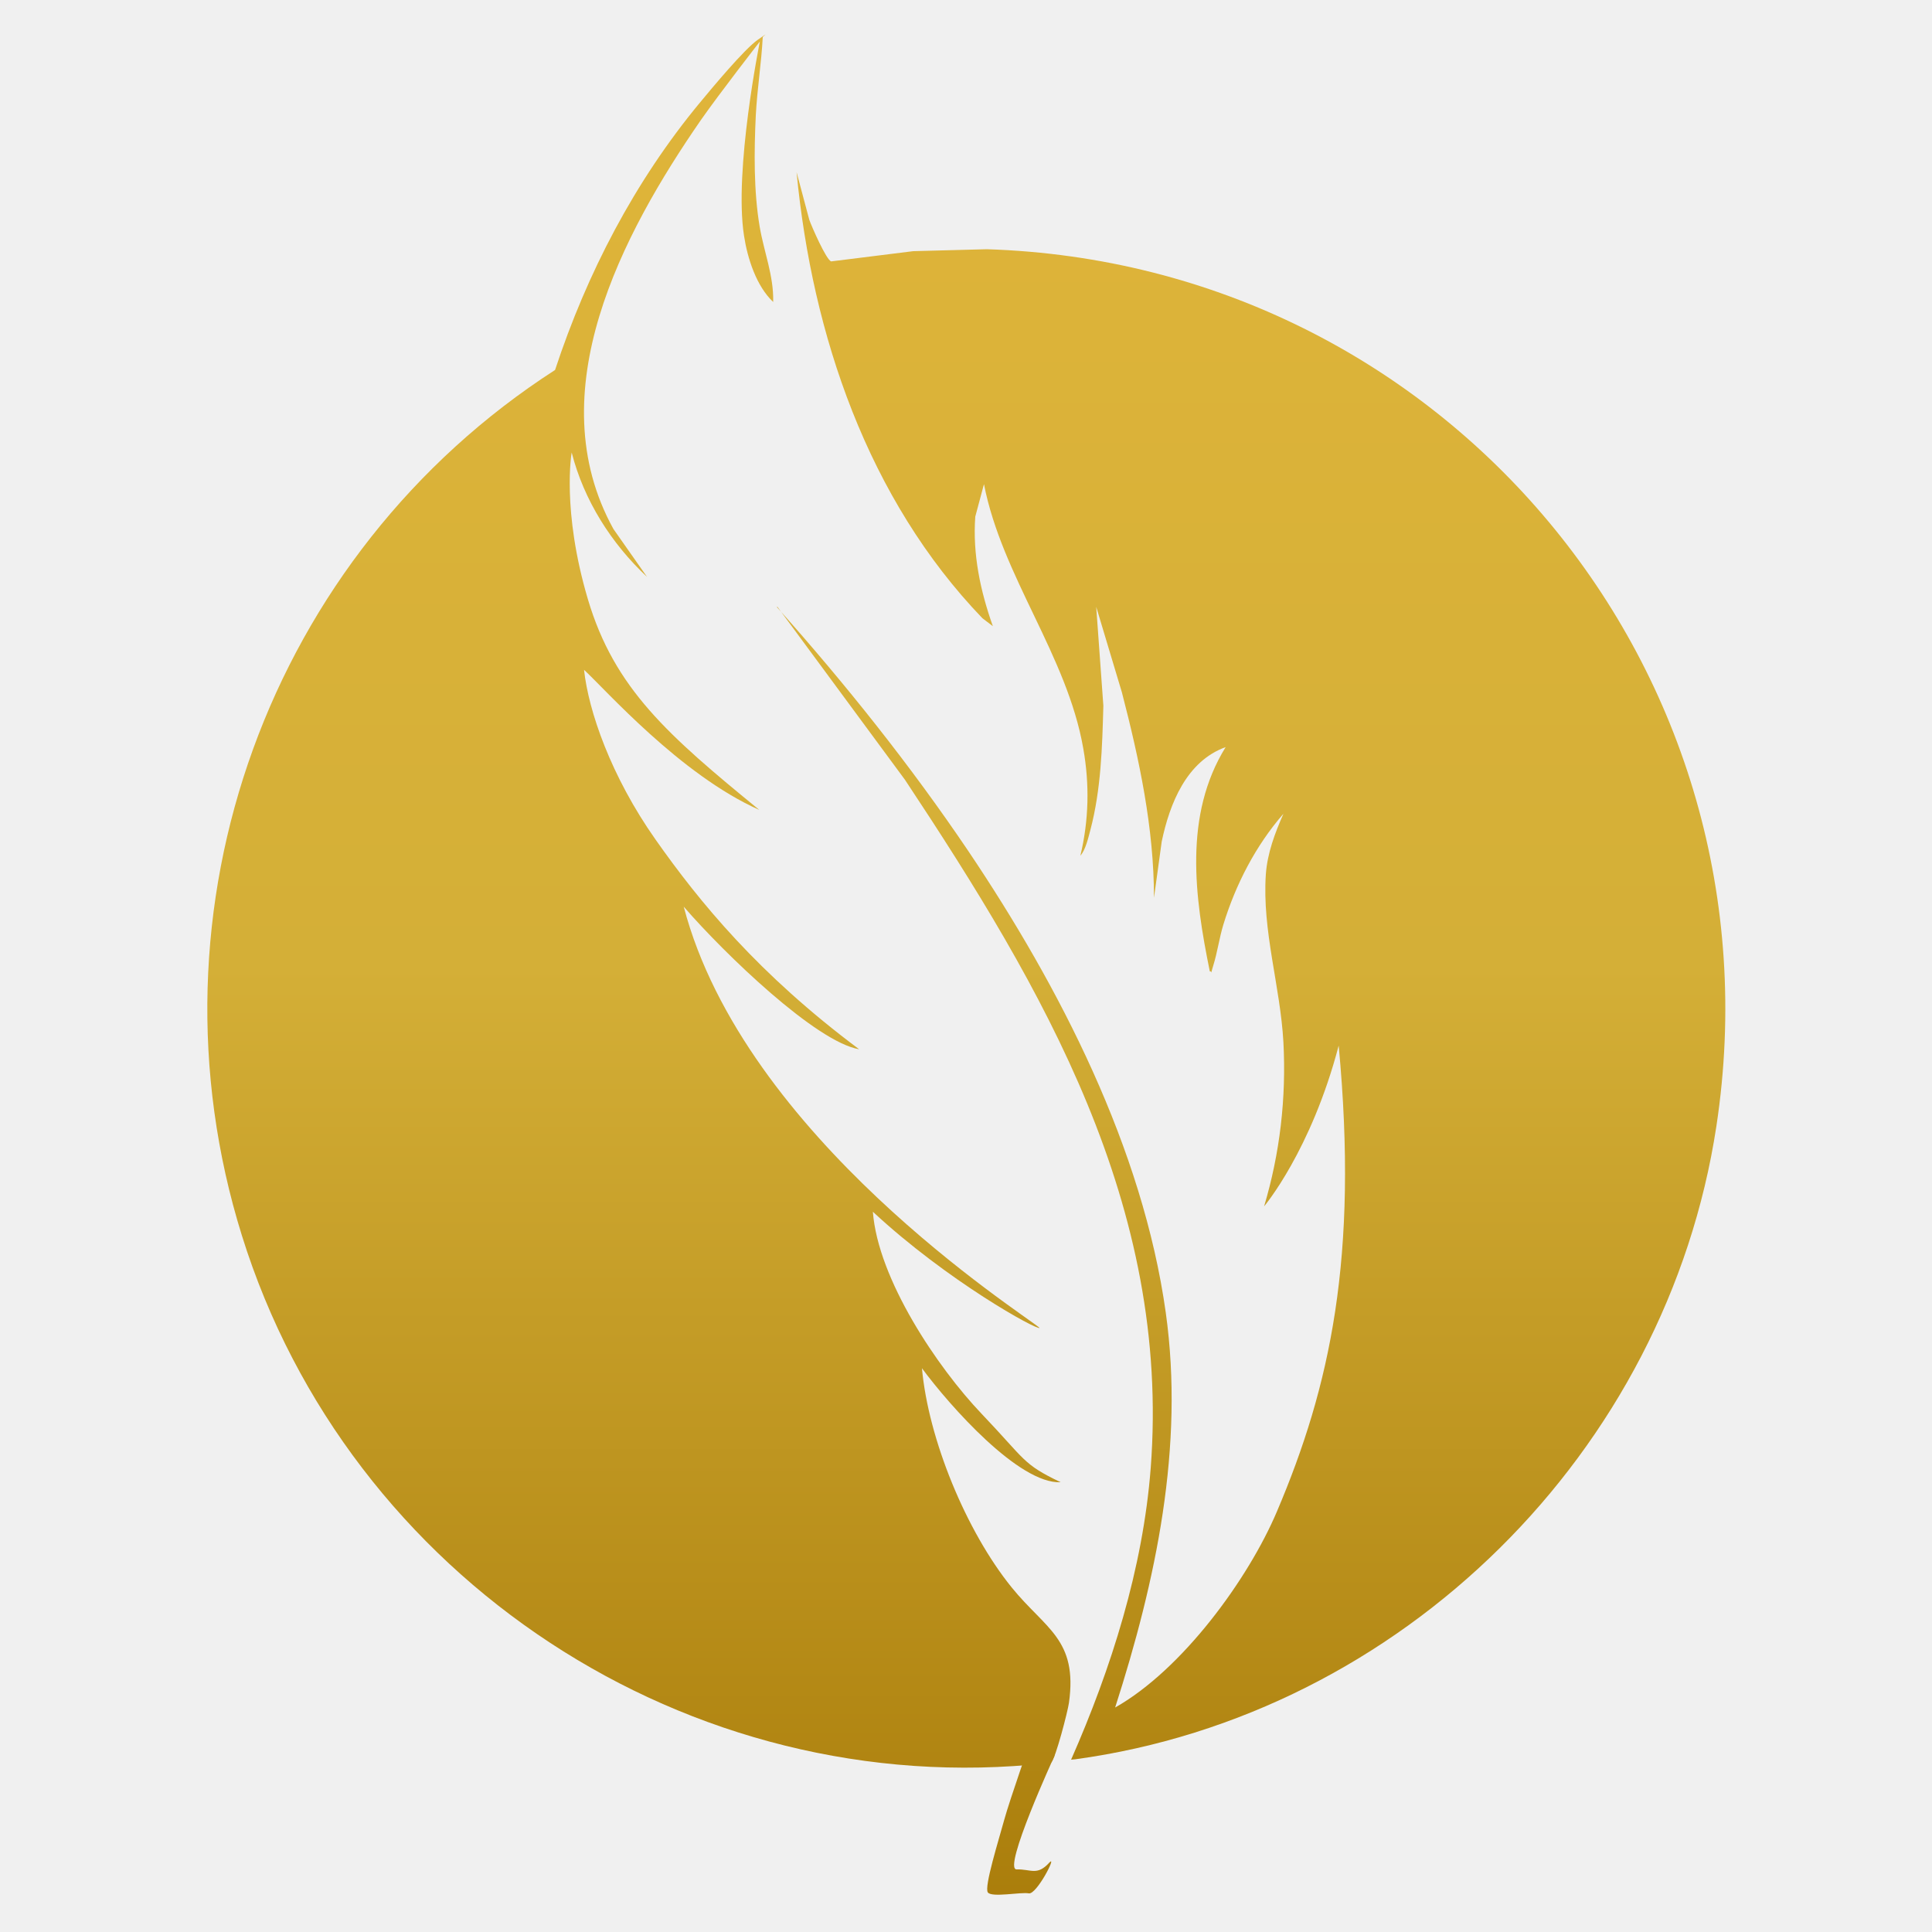
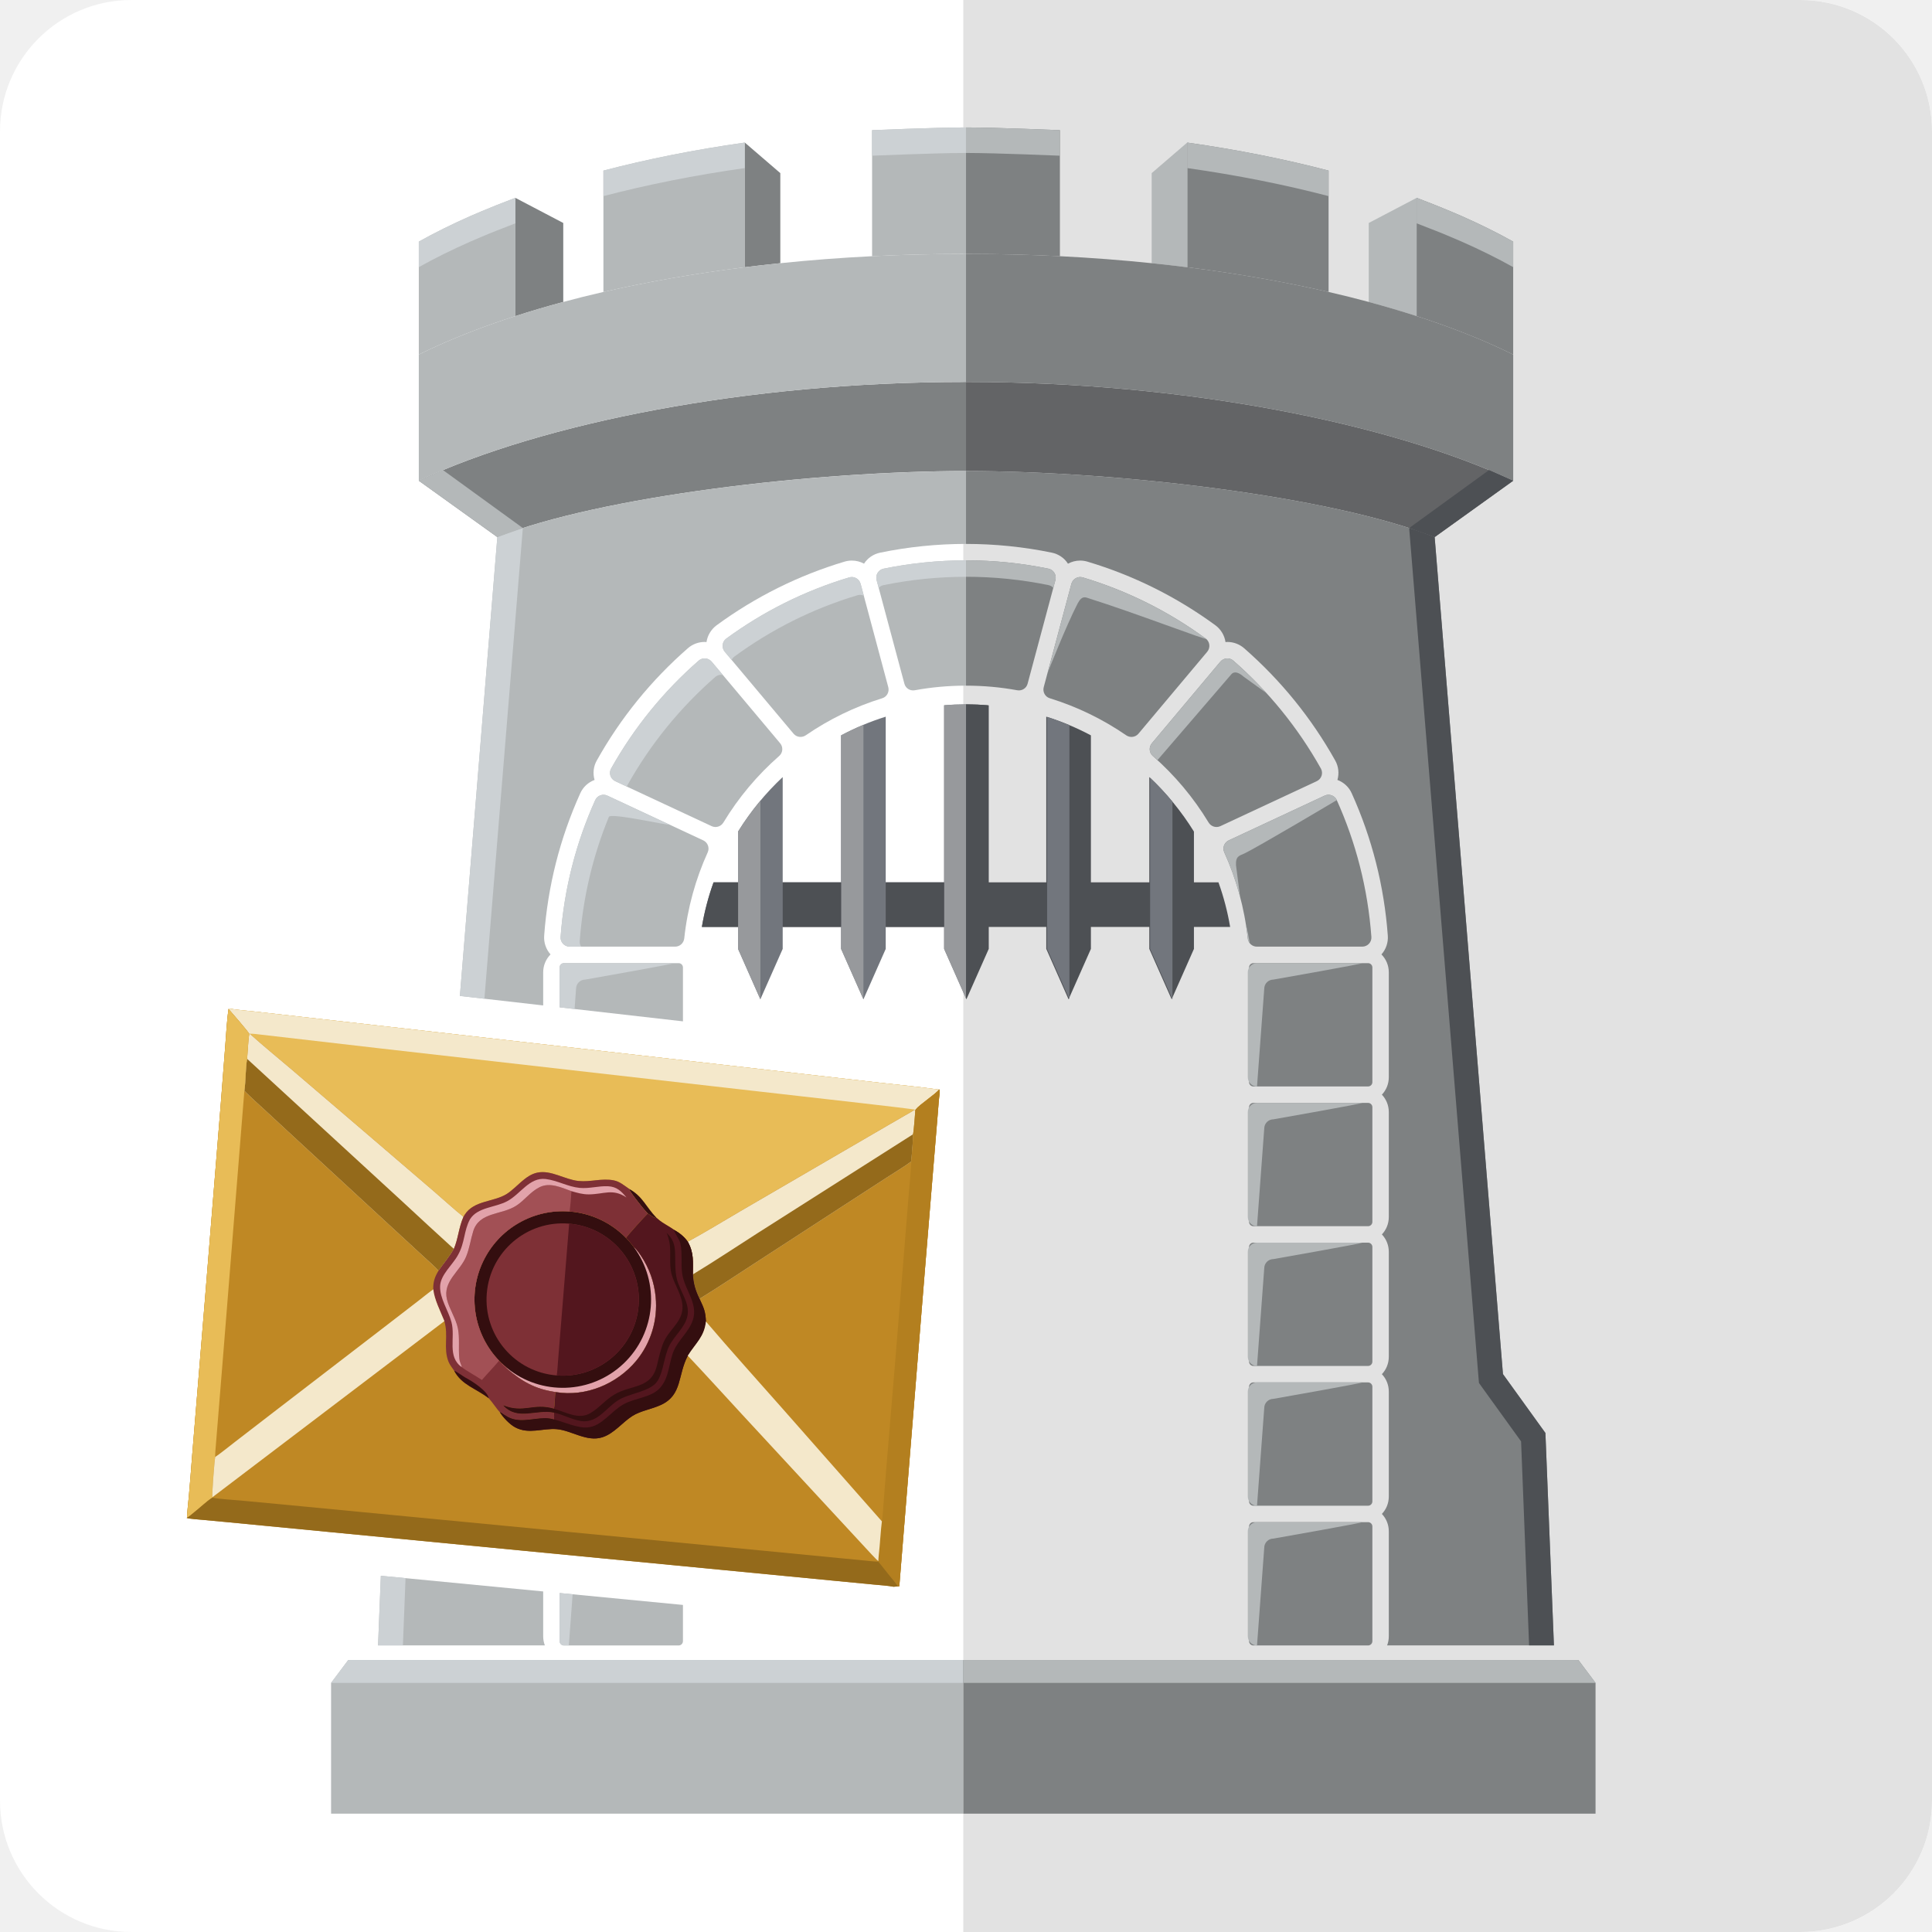
- <svg xmlns="http://www.w3.org/2000/svg" viewBox="0 0 1000 1000" role="img" aria-label="featherdrop logo">
+ <svg xmlns="http://www.w3.org/2000/svg" id="Ebene_2" data-name="Ebene 2" viewBox="0 0 1000 1000">
  <defs>
-     <linearGradient id="fd-gold" x1="500" y1="0" x2="500" y2="1000" gradientUnits="userSpaceOnUse">
-       <stop offset="0" stop-color="#E0B53A" />
-       <stop offset="0.5" stop-color="#D4AF37" />
-       <stop offset="1" stop-color="#A97C0A" />
-     </linearGradient>
+     <style>
+       .cls-1 {
+         fill: #e8bc57;
+       }
+ 
+       .cls-2 {
+         fill: #b4b8b9;
+       }
+ 
+       .cls-3 {
+         fill: #fff;
+       }
+ 
+       .cls-4 {
+         fill: #bf8824;
+       }
+ 
+       .cls-5 {
+         fill: #e2e2e2;
+       }
+ 
+       .cls-6 {
+         fill: #a25055;
+       }
+ 
+       .cls-7 {
+         fill: #340e0f;
+       }
+ 
+       .cls-8 {
+         fill: #4d5054;
+       }
+ 
+       .cls-9 {
+         fill: #72767d;
+       }
+ 
+       .cls-10 {
+         fill: #53161e;
+       }
+ 
+       .cls-11 {
+         fill: #636466;
+       }
+ 
+       .cls-12 {
+         fill: #f4e8cb;
+       }
+ 
+       .cls-13 {
+         fill: #ccd1d4;
+       }
+ 
+       .cls-14 {
+         fill: #b37f1f;
+       }
+ 
+       .cls-15 {
+         fill: #97999c;
+       }
+ 
+       .cls-16 {
+         fill: #e2a2aa;
+       }
+ 
+       .cls-17 {
+         fill: #7e8182;
+       }
+ 
+       .cls-18 {
+         fill: #946a1b;
+       }
+ 
+       .cls-19 {
+         fill: #7e3036;
+       }
+     </style>
  </defs>
-   <g fill="url(#fd-gold)">
-     <path d="M402.1,314.2c35.5,39.8,69.2,82,99.1,126.3,47.3,70.3,90.3,153.9,102.2,238.9,9.7,69.4-5.1,138.7-26.2,204.4,34.7-19.6,68.9-66.4,83.8-101.6,27.4-64.5,42.2-131.3,31.9-241-14.3,54.5-38.6,83.2-38.6,83.2,8.2-27.5,11.5-56,10-84.8-1.6-29.2-11.1-57.7-9.1-87.1.8-11,4.7-21.3,9.1-31.3-14.3,16.4-24.7,36.5-31.1,57.4-2.1,6.9-3.1,14.4-5.2,21.1s0,2.8-1.8,3.1c-7.9-38.6-13.6-80.9,8.2-116.1-20.3,7.3-29,29.3-33.1,48.9l-4,29.1c0-36.1-7.6-71.6-16.6-106.3l-13.3-44.3,3.7,51.2c-.6,21.5-1.2,43.3-6.7,64.2-1.1,4.1-2.5,10.4-5.2,13.4,4.4-18.4,4.8-36.9,1.5-55.5-8.4-48.2-42-88.8-51.4-136.8l-4.5,16.8c-1.4,19.5,2.6,38.4,9.1,56.7l-5.4-4.1c-59.3-61.7-88.1-146.6-96.2-230.9l6.6,24.7c1.2,3.4,8.7,20.6,11.3,21.5l42.5-5.3,38.1-1c236.9,7.5,413.4,218.3,377.6,453.9-25.6,168.5-162.8,304.6-331.8,327.7l-2.2.2c20.8-47.3,37.2-99,41.2-150.9,10.4-135.8-55.4-248-127.2-356.3l-66-89.5Z" />
-     <path d="M545.9,908.6s-27.2,59.2-19.7,59c7.5-.2,10.6,3.5,17-3.6,4.1-4.2-6.7,16.8-10.7,16s-19.2,2.3-21.2-.5,5.6-27,8.5-37.6c2.9-10.6,14.4-43.2,14.4-43.2l11.7,10Z" />
-     <path d="M400.2,156.3c-8.7-8.2-13.3-22.5-15.1-34.3-5.3-33.9,8.2-100.5,8.2-100.5,0,0-20.8,26.7-30.5,40.6-40.8,59-84.3,141.1-45.3,211.7l17.4,24.8c-18.5-17.3-32.7-39.7-39-64.4,0,0-5.3,29.8,8.4,76s41.6,70.5,88.7,109c-40.9-18.2-79.7-62.4-90.7-72.5,2.3,21.3,13.9,55,36.9,87.7,23,32.7,53.5,69.9,105.5,108.7-22.3-3.8-69.5-49.2-90.8-73.8,31.3,119.2,174.6,209.9,184.2,218-1,1.5-47.7-24.2-86.3-60.1,2.6,34.8,33.4,80.6,56.3,104.6s21,25.9,40.9,35.4c-21.5,1-57.4-39.5-71.8-59,3.3,36.6,22.8,84.2,46.4,113.4,17.4,21.5,34.3,26.8,29.7,59.7-.6,4.4-6.9,28.8-9.2,31l-2,.3c-185.8,20.5-361.6-95.6-416.9-273.1-52.8-169.3,14.2-352.7,162.1-448,16.5-50.1,41.2-97.6,74.9-138.3,6.3-7.6,22.9-27.6,30-32.6s2.5-1.6,2.6-1.4c-.7,13.4-2.9,27-3.6,40.5-.9,18.6-1.1,39.3,2,57.6,2.2,13,7.3,25.4,7,38.8Z" />
+   <g id="hintergrund">
+     <rect id="background" class="cls-3" width="1000" height="1000" rx="68" ry="68" />
+     <path class="cls-5" d="M931.81,0h-433.2v1000h433.2c37.66,0,68.19-30.44,68.19-68V68c0-37.56-30.53-68-68.19-68Z" />
+   </g>
+   <g id="turm">
+     <g>
+       <polygon class="cls-2" points="498.61 859.22 498.61 938.75 171.37 938.75 171.37 871.06 180.25 859.22 498.61 859.22" />
+       <polygon class="cls-13" points="498.61 859.22 498.61 871.06 171.37 871.06 180.25 859.22 498.61 859.22" />
+       <polygon class="cls-17" points="498.61 859.22 498.61 938.75 825.85 938.75 825.85 871.06 816.97 859.22 498.61 859.22" />
+       <polygon class="cls-2" points="498.61 859.22 498.61 871.06 825.85 871.06 816.97 859.22 498.61 859.22" />
+     </g>
+     <g>
+       <g>
+         <g>
+           <g>
+             <path class="cls-17" d="M685.62,411.82l-49.61,23.14c-2.32,1.08-3.39,3.84-2.34,6.17,6.28,13.84,10.48,28.82,12.16,44.56.26,2.43,2.26,4.29,4.7,4.29h54.58c2.73,0,4.92-2.3,4.72-5.02-1.83-25.09-8.05-48.97-17.93-70.85-1.08-2.38-3.92-3.4-6.29-2.29Z" />
+             <path class="cls-17" d="M631.64,342.48l-35.44,42.23c-1.64,1.95-1.46,4.87.46,6.55,11.31,9.9,21.07,21.52,28.9,34.46,1.26,2.09,3.87,2.93,6.08,1.9l49.9-23.28c2.47-1.15,3.49-4.17,2.15-6.55-11.83-21.13-27.21-40.03-45.34-55.86-1.98-1.73-5.01-1.46-6.7.56Z" />
+             <path class="cls-17" d="M554.55,302.18l-14.32,53.5c-.65,2.43.7,4.98,3.1,5.72,14.24,4.4,27.55,10.9,39.57,19.17,2.03,1.4,4.78,1.07,6.36-.81l35.6-42.41c1.74-2.08,1.41-5.22-.78-6.82-19.04-13.95-40.51-24.75-63.65-31.67-2.53-.76-5.19.77-5.88,3.33Z" />
+             <path class="cls-17" d="M499.99,290.04v64.85c9.04,0,17.91.81,26.49,2.38,2.43.45,4.77-.98,5.4-3.36l14.4-53.7c.68-2.6-.94-5.3-3.57-5.85-13.81-2.83-28.08-4.32-42.72-4.32Z" />
+           </g>
+           <g>
+             <rect class="cls-17" x="646.51" y="715.53" width="63.83" height="63.83" rx="2.24" ry="2.24" />
+             <rect class="cls-17" x="646.51" y="570.85" width="63.83" height="63.83" rx="2.24" ry="2.24" />
+             <rect class="cls-17" x="646.51" y="643.19" width="63.83" height="63.83" rx="2.24" ry="2.24" />
+             <rect class="cls-17" x="646.51" y="787.86" width="63.83" height="63.83" rx="2.24" ry="2.24" />
+             <rect class="cls-17" x="646.51" y="498.52" width="63.83" height="63.83" rx="2.24" ry="2.24" />
+           </g>
+         </g>
+         <path class="cls-8" d="M499.99,364.58v152.21s11.33-25.64,11.33-25.64v-11.36h30.23v11.36s11.54,26.09,11.54,26.09l11.56-26.09v-11.36h30.23v11.36s11.56,26.09,11.56,26.09l11.54-26.09v-11.36h18.74c-1.34-7.96-3.38-15.67-6.05-23.1h-12.69v-26.27c-6.45-10.4-14.23-19.9-23.1-28.21v54.48h-30.23v-76.07c-7.33-3.9-15.06-7.15-23.1-9.67v85.74h-30.23v-91.63c-3.75-.33-7.51-.48-11.33-.48Z" />
+         <g>
+           <path class="cls-11" d="M499.99,197.71v46.08c79.02.09,188.87,13.04,242.59,34.21l40.65-29.18c-64.21-29.94-169.88-51.04-281.98-51.11h-1.26Z" />
+           <path class="cls-17" d="M499.99,243.79v37.74c14.91,0,29.88,1.52,44.42,4.52,3.43.7,6.5,2.76,8.37,5.72,1.89-1.04,4.06-1.62,6.31-1.62,1.28,0,2.56.19,3.77.56,23.83,7.12,46.13,18.21,66.25,32.95,2.81,2.08,4.71,5.23,5.21,8.68.32-.04.64-.07.95-.07,3.2,0,6.26,1.15,8.66,3.23,19.01,16.6,34.87,36.15,47.17,58.13,1.72,3.04,2.13,6.68,1.15,10.06,3.25,1.22,5.96,3.66,7.4,6.92,10.53,23.3,16.81,48.1,18.68,73.74.25,3.51-.94,7.02-3.3,9.65,2.37,2.39,3.81,5.66,3.81,9.28v54.29c0,3.49-1.33,6.66-3.58,9.02,2.24,2.37,3.58,5.53,3.58,9.02v54.3c0,3.49-1.33,6.66-3.58,9.02,2.24,2.36,3.58,5.53,3.58,9.02v54.3c0,3.49-1.33,6.65-3.58,9.02,2.24,2.36,3.58,5.53,3.58,9.02v54.29c0,3.5-1.33,6.66-3.58,9.02,2.24,2.37,3.58,5.53,3.58,9.02v54.3c0,1.66-.29,3.25-.87,4.72h86.34s-4.41-109.93-4.41-109.93l-21.98-30.49-35.31-432.8-.04-.43c-53.72-21.17-163.57-34.12-242.59-34.21Z" />
+           <path class="cls-17" d="M733.23,102.38v61.23c14.62,4.71,28.15,9.88,40.46,15.41.11.04.2.09.3.14.1.05.19.09.29.14,3.06,1.38,6.04,2.8,8.94,4.23v-58.45s0,0,0-.02c-8.29-4.64-17.24-9.06-26.78-13.27-1.91-.85-3.85-1.68-5.81-2.48-2.38-1.02-4.8-2.01-7.26-2.98-3.33-1.32-6.71-2.58-10.14-3.95Z" />
+           <path class="cls-2" d="M708.46,115.42v40.89c8.56,2.3,16.82,4.73,24.77,7.31v-61.2s-24.77,12.99-24.77,12.99Z" />
+           <path class="cls-17" d="M614.52,73.79v64.55c25.88,3.24,50.39,7.55,73.15,12.79v-62.82c-22.77-5.96-47.3-10.85-73.15-14.51Z" />
+           <path class="cls-2" d="M596.11,89.62v46.62c6.21.63,12.34,1.33,18.4,2.09v-64.55s-18.4,15.83-18.4,15.83Z" />
+           <path class="cls-17" d="M499.99,131.44v66.27s1.26,0,1.26,0c112.1.07,217.78,21.18,281.98,51.11v-65.3c-2.9-1.43-5.88-2.84-8.94-4.23-.1-.05-.19-.09-.29-.14-.1-.05-.19-.1-.3-.14-12.3-5.53-25.83-10.7-40.46-15.41-7.95-2.57-16.21-5.01-24.77-7.31-6.75-1.82-13.69-3.55-20.8-5.18-22.76-5.24-47.26-9.55-73.15-12.79-6.06-.76-12.2-1.46-18.4-2.09-15.43-1.6-31.29-2.81-47.51-3.62-15.49-.77-31.3-1.17-47.36-1.18h-1.26Z" />
+           <path class="cls-17" d="M499.99,65.97v65.47s1.26,0,1.26,0c16.06,0,31.87.41,47.36,1.18v-65.24s-32.88-1.39-47.36-1.41h-1.26Z" />
+         </g>
+       </g>
+       <g>
+         <g>
+           <g>
+             <path class="cls-2" d="M314.38,411.82l49.61,23.14c2.32,1.08,3.39,3.84,2.34,6.17-6.28,13.84-10.48,28.82-12.16,44.56-.26,2.43-2.26,4.29-4.7,4.29h-54.58c-2.73,0-4.92-2.3-4.72-5.02,1.83-25.09,8.05-48.97,17.93-70.85,1.08-2.38,3.92-3.4,6.29-2.29Z" />
+             <path class="cls-2" d="M368.36,342.48l35.44,42.23c1.64,1.95,1.46,4.87-.46,6.55-11.31,9.9-21.07,21.52-28.9,34.46-1.26,2.09-3.87,2.93-6.08,1.9l-49.9-23.28c-2.47-1.15-3.49-4.17-2.15-6.55,11.83-21.13,27.21-40.03,45.34-55.86,1.98-1.73,5.01-1.46,6.7.56Z" />
+             <path class="cls-2" d="M445.45,302.18l14.32,53.5c.65,2.43-.7,4.98-3.1,5.72-14.24,4.4-27.55,10.9-39.57,19.17-2.03,1.4-4.78,1.07-6.36-.81l-35.6-42.41c-1.74-2.08-1.41-5.22.78-6.82,19.04-13.95,40.51-24.75,63.65-31.67,2.53-.76,5.19.77,5.88,3.33Z" />
+             <path class="cls-2" d="M500.01,290.04v64.85c-9.04,0-17.91.81-26.49,2.38-2.43.45-4.77-.98-5.4-3.36l-14.4-53.7c-.68-2.6.94-5.3,3.57-5.85,13.81-2.83,28.08-4.32,42.72-4.32Z" />
+           </g>
+           <g>
+             <path class="cls-2" d="M353.49,830.71v18.74c0,1.24-1,2.24-2.23,2.24h-59.41c-.06,0-.12,0-.18-.01-1.05-.11-1.88-.94-1.99-2-.01-.05-.01-.11-.01-.17v-24.96l6.72.65,57.1,5.51Z" />
+             <path class="cls-2" d="M353.49,500.75v27.9l-56.09-6.39-7.73-.88v-20.68c0-.06,0-.12.01-.18.12-1.12,1.07-2,2.22-2h59.36c1.23,0,2.23,1,2.23,2.23Z" />
+           </g>
+         </g>
+         <path class="cls-9" d="M500.01,364.58v152.21l-11.33-25.64v-11.36h-30.23v11.36l-11.54,26.09-11.56-26.09v-11.36h-30.23v11.36l-11.56,26.09-11.54-26.09v-11.36h-18.74c1.34-7.96,3.38-15.67,6.05-23.1h12.69v-26.27c6.45-10.4,14.23-19.9,23.1-28.21v54.48h30.23v-76.07c7.33-3.9,15.06-7.15,23.1-9.67v85.74h30.23v-91.63c3.75-.33,7.51-.48,11.33-.48Z" />
+         <g>
+           <path class="cls-17" d="M500.01,197.71v46.08c-79.02.09-188.87,13.04-242.59,34.21l-40.65-29.18c64.21-29.94,169.88-51.04,281.98-51.11h1.26Z" />
+           <path class="cls-2" d="M281.15,846.92c0,1.66.3,3.26.87,4.73h-86.34l1.45-36.03,12.78,1.23,71.24,6.88v23.19Z" />
+           <path class="cls-2" d="M500.01,243.79v37.74h-.02c-14.9,0-29.86,1.52-44.4,4.52-3.43.7-6.49,2.75-8.37,5.71-1.89-1.04-4.06-1.61-6.31-1.61-1.27,0-2.56.19-3.77.55-23.82,7.12-46.12,18.21-66.25,32.96-2.8,2.08-4.7,5.23-5.21,8.68-.32-.04-.64-.07-.95-.07-3.2,0-6.27,1.15-8.66,3.23-19.01,16.6-34.88,36.15-47.17,58.13-1.73,3.04-2.14,6.68-1.15,10.06-3.26,1.22-5.96,3.66-7.41,6.92-10.53,23.3-16.81,48.1-18.68,73.74-.25,3.51.94,7.02,3.3,9.65-2.36,2.39-3.81,5.66-3.81,9.29v17.12l-30.42-3.47-12.69-1.44,19.38-237.5c.84-.33,1.69-.66,2.56-.99.87-.32,1.75-.65,2.64-.97,2.23-.81,4.54-1.6,6.93-2.38.32-.11.65-.21.97-.31l.1-.04c57.06-18.37,156.36-29.43,229.37-29.52h.02Z" />
+           <path class="cls-2" d="M266.77,102.38v61.23c-14.62,4.71-28.15,9.88-40.46,15.41-.11.04-.2.09-.3.14-.1.05-.19.09-.29.14-3.06,1.38-6.04,2.8-8.94,4.23v-58.45s0,0,0-.02c8.29-4.64,17.24-9.06,26.78-13.27,1.91-.85,3.85-1.68,5.81-2.48,2.38-1.02,4.8-2.01,7.26-2.98,3.33-1.32,6.71-2.58,10.14-3.95Z" />
+           <path class="cls-17" d="M291.54,115.42v40.89c-8.56,2.3-16.82,4.73-24.77,7.31v-61.2l24.77,12.99Z" />
+           <path class="cls-2" d="M385.48,73.79v64.55c-25.88,3.24-50.39,7.55-73.15,12.79v-62.82c22.77-5.96,47.3-10.85,73.15-14.51Z" />
+           <path class="cls-17" d="M403.89,89.62v46.62c-6.21.63-12.34,1.33-18.4,2.09v-64.55l18.4,15.83Z" />
+           <path class="cls-2" d="M500.01,131.44v66.27h-1.26c-112.1.07-217.78,21.18-281.98,51.11v-65.3c2.9-1.43,5.88-2.84,8.94-4.23.1-.05.19-.09.29-.14.1-.05.19-.1.3-.14,12.3-5.53,25.83-10.7,40.46-15.41,7.95-2.57,16.21-5.01,24.77-7.31,6.75-1.82,13.69-3.55,20.8-5.18,22.76-5.24,47.26-9.55,73.15-12.79,6.06-.76,12.2-1.46,18.4-2.09,15.43-1.6,31.29-2.81,47.51-3.62,15.49-.77,31.3-1.17,47.36-1.18h1.26Z" />
+           <path class="cls-2" d="M500.01,65.97v65.47h-1.26c-16.06,0-31.87.41-47.36,1.18v-65.24s32.88-1.39,47.36-1.41h1.26Z" />
+         </g>
+       </g>
+       <g id="schattierungen">
+         <g>
+           <g>
+             <path class="cls-13" d="M346.49,426.84c-.7.47-30.43-6.25-31.33-4.04-8.24,20.06-13.44,41.68-15.09,64.3-.09,1.06.19,2.06.74,2.89h-5.94c-2.72,0-4.91-2.3-4.72-5.02,1.83-25.1,8.06-48.98,17.94-70.85,1.09-2.38,3.91-3.4,6.3-2.3l32.1,15.02Z" />
+             <path class="cls-13" d="M374.15,349.38c-1.38-.28-2.85.06-3.98,1.06-18.13,15.83-33.51,34.72-45.34,55.85-.15.28-.28.55-.36.85l-6-2.81c-2.47-1.15-3.49-4.17-2.15-6.55,11.83-21.13,27.21-40.02,45.34-55.85,1.98-1.74,5.02-1.47,6.7.55l5.79,6.89Z" />
+             <path class="cls-13" d="M447.12,308.36c-1-.49-2.17-.6-3.3-.26-23.13,6.91-44.59,17.72-63.63,31.68-.66.49-1.17,1.13-1.47,1.83l-3.57-4.26c-1.74-2.08-1.4-5.23.79-6.83,19.04-13.96,40.51-24.74,63.63-31.68,2.53-.74,5.19.79,5.89,3.34l1.66,6.17Z" />
+             <path class="cls-13" d="M500.01,290.04v8.51c-14.64,0-28.91,1.49-42.72,4.32-1,.21-1.87.74-2.47,1.45l-1.11-4.11c-.68-2.6.94-5.3,3.57-5.85,13.81-2.83,28.08-4.32,42.72-4.32Z" />
+           </g>
+           <g>
+             <path class="cls-13" d="M289.77,717.1c.04-.14.11-.28.18-.41-.07.13-.14.26-.18.41Z" />
+             <path class="cls-13" d="M296.39,825.2l-1.96,26.49h-2.58c-.06,0-.12,0-.18-.01-1.07-.08-1.91-.94-1.99-2-.01-.05-.01-.11-.01-.17v-24.96l6.72.65Z" />
+             <path class="cls-13" d="M302.94,507.03c-2.64,0-4.77,2.12-4.77,4.76l-.77,10.47-7.73-.88v-20.68c0-.06,0-.12.01-.18.09-1.13,1.02-2.01,2.17-2.01h56.89s.06,0,.08.01c1.27.21-45.88,8.51-45.88,8.51Z" />
+           </g>
+         </g>
+         <g>
+           <g>
+             <path class="cls-2" d="M643.55,350.12c-1.98-1.74-4.58-3.08-6.26-1.06l-38.19,44.38s-2.41-2.14-2.44-2.17c-1.91-1.68-2.08-4.62-.45-6.55l35.44-42.23c1.68-2.02,4.7-2.3,6.68-.55,6.06,5.29,11.82,10.92,17.24,16.86l-12.03-8.67Z" />
+             <path class="cls-2" d="M644.85,478.14c.79,3.3,1.47,6.64,2.02,10.02-.55-.7-.91-1.53-1.02-2.47-.28-2.55-.62-5.04-1-7.55Z" />
+             <path class="cls-2" d="M643.94,441.82c-2.34,1.11-4.43,1.26-4.19,5.99l2.1,16.2c-4.12-14.37-7.27-20.87-8.16-22.87-.85-1.89-.3-4.06,1.17-5.38l.02-.02c.34-.3.72-.55,1.15-.77l44.59-20.81,5.02-2.34c2.36-1.11,5.21-.09,6.3,2.3,0,0-40.79,24.29-48,27.71Z" />
+             <path class="cls-2" d="M563.78,309.76c-1.85-.58-3.72-1.77-6.02,2.66-5.87,11.29-15.48,35.76-15.48,35.76l12.27-45.98c.68-2.55,3.34-4.08,5.87-3.34,23.15,6.94,44.61,17.72,63.66,31.68,2.19,1.6-37.25-13.54-60.3-20.77Z" />
+             <path class="cls-2" d="M546.29,300.21l-1.09,4.08c-.62-.7-1.47-1.21-2.47-1.43-13.81-2.83-28.08-4.32-42.72-4.32v-8.51c14.64,0,28.91,1.49,42.72,4.32,2.64.55,4.26,3.26,3.55,5.85Z" />
+           </g>
+           <g>
+             <path class="cls-2" d="M659.14,724.04c-2.64,0-4.77,2.13-4.77,4.77l-3.74,50.55c-2.64,0-4.77-2.13-4.77-4.77v-54.29c0-2.64,2.13-4.77,4.77-4.77h54.32c2.62,0-45.81,8.51-45.81,8.51Z" />
+             <path class="cls-2" d="M659.14,579.36c-2.64,0-4.77,2.13-4.77,4.77l-3.74,50.55c-2.64,0-4.77-2.13-4.77-4.77v-54.29c0-2.64,2.13-4.77,4.77-4.77h54.32c2.62,0-45.81,8.51-45.81,8.51Z" />
+             <path class="cls-2" d="M659.14,651.7c-2.64,0-4.77,2.13-4.77,4.77l-3.74,50.55c-2.64,0-4.77-2.13-4.77-4.77v-54.29c0-2.64,2.13-4.77,4.77-4.77h54.32c2.62,0-45.81,8.51-45.81,8.51Z" />
+             <path class="cls-2" d="M659.14,796.37c-2.64,0-4.77,2.13-4.77,4.77l-3.74,50.55c-2.64,0-4.77-2.13-4.77-4.77v-54.29c0-2.64,2.13-4.77,4.77-4.77h54.32c2.62,0-45.81,8.51-45.81,8.51Z" />
+             <path class="cls-2" d="M659.14,507.03c-2.64,0-4.77,2.13-4.77,4.77l-3.74,50.55c-2.64,0-4.77-2.13-4.77-4.77v-54.29c0-2.64,2.13-4.77,4.77-4.77h54.32c2.62,0-45.81,8.51-45.81,8.51Z" />
+           </g>
+         </g>
+         <path class="cls-13" d="M269.55,273.66c-2.39.77-4.7,1.56-6.93,2.38-.89.32-1.77.65-2.64.97-.87.33-1.72.66-2.56.99l-19.38,237.5,12.69,1.44,19.89-243.63c-.36.11-.72.23-1.07.35ZM195.69,851.65h12.85l1.37-34.8-12.78-1.23-1.44,36.03Z" />
+         <polygon class="cls-2" points="257.42 278 216.77 248.82 229.23 243.27 270.62 273.31 257.42 278" />
+         <g>
+           <path class="cls-8" d="M511.77,491.15l-11.56,26.09-.2-.45v-152.21h.03c3.95,0,7.88.18,11.74.5v126.06Z" />
+           <path class="cls-9" d="M553.53,375.34v141.91l-11.54-26.09v-120.07c3.93,1.23,7.76,2.67,11.54,4.26Z" />
+           <path class="cls-9" d="M606.86,414.93v102.31l-11.56-26.09v-88.58c4.11,3.88,7.96,8.01,11.56,12.37Z" />
+           <path class="cls-15" d="M393.59,414.43v102.77l-.03.05-11.54-26.09v-60.73c3.48-5.62,7.35-10.96,11.56-15.99Z" />
+           <path class="cls-15" d="M446.91,375.16v142.08l-11.56-26.09v-110.52c3.75-1.99,7.61-3.83,11.56-5.47Z" />
+           <path class="cls-15" d="M500.01,364.58v152.21l-11.33-25.64v-126.09c3.75-.33,7.51-.48,11.33-.48Z" />
+           <path class="cls-8" d="M369.34,456.69h12.69v23.1h-18.74c1.34-7.96,3.38-15.67,6.05-23.1Z" />
+           <rect class="cls-8" x="405.13" y="456.69" width="30.23" height="23.1" />
+           <rect class="cls-8" x="458.45" y="456.69" width="30.23" height="23.1" />
+         </g>
+         <path class="cls-13" d="M266.77,102.38v13.21c-3.43,1.36-6.81,2.63-10.14,3.95-2.45.97-4.88,1.96-7.26,2.98-1.96.81-3.9,1.64-5.81,2.48-9.54,4.21-18.49,8.63-26.78,13.27t0,.02v-13.21s0,0,0-.02c8.29-4.64,17.24-9.06,26.78-13.27,1.91-.85,3.85-1.68,5.81-2.48,2.38-1.02,4.8-2.01,7.26-2.98,3.33-1.32,6.71-2.58,10.14-3.95Z" />
+         <path class="cls-13" d="M385.48,73.79v13.21c-25.84,3.66-50.38,8.55-73.15,14.51v-13.21c22.77-5.96,47.3-10.85,73.15-14.51Z" />
+         <path class="cls-13" d="M500.01,65.97v13.21h-1.26c-14.49.02-47.36,1.41-47.36,1.41v-13.21s32.88-1.39,47.36-1.41h1.26Z" />
+         <path class="cls-8" d="M802.11,796.69l-2.2-54.97-21.98-30.49-35.35-433.23c-.84-.33-1.69-.66-2.56-.99-.87-.32-1.75-.65-2.64-.97-2.23-.82-4.54-1.61-6.93-2.38-.35-.12-.71-.24-1.07-.35l35.83,438.96.3,3.53,2.06,2.9,19.74,27.36,4.15,105.59h12.85l-2.2-54.96Z" />
+         <polygon class="cls-8" points="742.58 278 783.23 248.82 770.77 243.27 729.38 273.31 742.58 278" />
+         <path class="cls-2" d="M733.23,102.38v13.21c3.43,1.36,6.81,2.63,10.14,3.95,2.45.97,4.88,1.96,7.26,2.98,1.96.81,3.9,1.64,5.81,2.48,9.54,4.21,18.49,8.63,26.78,13.27t0,.02v-13.21s0,0,0-.02c-8.29-4.64-17.24-9.06-26.78-13.27-1.91-.85-3.85-1.68-5.81-2.48-2.38-1.02-4.8-2.01-7.26-2.98-3.33-1.32-6.71-2.58-10.14-3.95Z" />
+         <path class="cls-2" d="M614.52,73.79v13.21c25.84,3.66,50.38,8.55,73.15,14.51v-13.21c-22.77-5.96-47.3-10.85-73.15-14.51Z" />
+         <path class="cls-2" d="M499.99,65.97v13.21s1.26,0,1.26,0c14.49.02,47.36,1.41,47.36,1.41v-13.21s-32.88-1.39-47.36-1.41h-1.26Z" />
+       </g>
+     </g>
+   </g>
+   <g id="brief">
+     <path class="cls-4" d="M118.37,522.08l.49-.04c3.4.65,8.74,1.07,12.39,1.47l22.46,2.54,72.62,8.24,170.21,19.4,58.59,6.7c10.1,1.15,20.89,2.16,30.9,3.58l.23-.05.15,1.69c-.49,3.2-.71,7.21-.99,10.48l-1.63,19.74-5.07,61.64-13.24,163.57-.65.06-2.3.2c-2.65-.54-7.5-.88-10.35-1.15l-18.51-1.78-59.78-5.78-202.71-19.56-53.97-5.21-12.92-1.2c-1.68-.15-6.18-.47-7.61-.92v-.13s.15-.03.15-.03c-.06-1.95.72-8.82.92-11.03.61-6.99,1.18-13.98,1.7-20.97l6.73-82.17,8.11-100.17,2.35-30.41c.39-5.16.86-13.54,1.68-18.51l.05-.19Z" />
+     <path class="cls-1" d="M118.37,522.08l.49-.04c3.4.65,8.74,1.07,12.39,1.47l22.46,2.54,72.62,8.24,170.21,19.4,58.59,6.7c10.1,1.15,20.89,2.16,30.9,3.58-1.71,2.33-9.95,7.63-12.08,10.31-.2.26-.22.84-.24,1.18l-.25-1.1c-1.24.92-3.6,2.19-5,3.01l-9.09,5.26-28.26,16.43-47.89,27.87c-8.61,5.03-18.53,11.11-27.22,15.8-1.86-2.66-4.33-4.56-7.12-6.17-.23-.24-2.4-1.57-2.79-1.81-2.48-1.51-4.13-2.43-6.29-4.4l-.4.14c-1.23-.33-3.08-1.64-4.15-2.36-.63-.7-1.26-1.41-1.88-2.12-1.18-1.36-7.83-9.61-7.75-10.66-2.69-1.76-4.75-3.76-8.01-4.4-6.15-1.19-11.85.97-18.17.33-7.18-.72-14.16-5.81-21.33-4.32-6.24,1.29-10.61,7.67-15.66,10.93-6.79,4.4-17.09,3.28-21.92,10.85-.23.36-.45.74-.67,1.11-4.8-3.83-10.38-8.97-15.17-13.08l-34.65-29.72-39.09-33.44c-6.95-5.92-14.99-12.45-21.7-18.54l-.23.18c-.42-1.22-9.33-11.33-10.72-12.97l.05-.19Z" />
+     <path class="cls-12" d="M118.37,522.08l.49-.04c3.4.65,8.74,1.07,12.39,1.47l22.46,2.54,72.62,8.24,170.21,19.4,58.59,6.7c10.1,1.15,20.89,2.16,30.9,3.58-1.71,2.33-9.95,7.63-12.08,10.31-.2.26-.22.84-.24,1.18l-.25-1.1c-.61-.43-54.22-6.39-59.21-6.98l-216.63-24.63-51.55-5.95-10.42-1.2c-1.46-.17-5.1-.69-6.39-.52l-.23.18c-.42-1.22-9.33-11.33-10.72-12.97l.05-.19Z" />
+     <path class="cls-7" d="M335.26,628.12c-.63-.7-1.26-1.41-1.88-2.12-1.18-1.36-7.83-9.61-7.75-10.66,7.15,3.97,8.7,9.35,14.18,15l-.4.14c-1.23-.33-3.08-1.64-4.15-2.36Z" />
+     <path class="cls-4" d="M118.32,522.27c1.38,1.63,10.29,11.74,10.72,12.97l.23-.18c6.7,6.09,14.75,12.62,21.7,18.54l39.09,33.44,34.65,29.72c4.79,4.11,10.37,9.25,15.17,13.08-2.52,5.8-2.7,11.35-4.97,16.6-2.48,4.34-5.13,7.31-7.92,11.27-1.94,3.09-2.88,5.96-2.73,9.67-.75.38-6.29,4.82-7.24,5.56l-19.11,14.73-56.61,43.5-19.54,15.06c-3.13,2.41-7.23,5.75-10.39,7.93-.41,2.09-1.8,19.95-1.45,20.82v.18c-3.03,1.94-6.42,5.24-9.29,7.49-1.11.87-2.6,2.26-3.81,2.9-.06-1.95.72-8.82.92-11.03.61-6.99,1.18-13.98,1.7-20.97l6.73-82.17,8.11-100.17,2.35-30.41c.39-5.16.86-13.54,1.68-18.51Z" />
+     <path class="cls-12" d="M129.26,535.06c6.7,6.09,14.75,12.62,21.7,18.54l39.09,33.44,34.65,29.72c4.79,4.11,10.37,9.25,15.17,13.08-2.52,5.8-2.7,11.35-4.97,16.6-2.48,4.34-5.13,7.31-7.92,11.27-1.16-1.43-6.48-6.15-8.15-7.69l-17.22-15.87-48.23-44.51-15.59-14.43c-3.68-3.39-7.81-7.07-11.31-10.61.74-4.81.58-11.72,1.42-16.54.29-2.77.61-10.53,1.14-12.81l.23-.18Z" />
+     <path class="cls-18" d="M127.9,548.05l80.76,74.23c8.71,8.1,17.45,16.15,26.24,24.15-2.48,4.34-5.13,7.31-7.92,11.27-1.16-1.43-6.48-6.15-8.15-7.69l-17.22-15.87-48.23-44.51-15.59-14.43c-3.68-3.39-7.81-7.07-11.31-10.61.74-4.81.58-11.72,1.42-16.54Z" />
+     <path class="cls-1" d="M118.32,522.27c1.38,1.63,10.29,11.74,10.72,12.97-.53,2.28-.85,10.04-1.14,12.81-.84,4.81-.68,11.72-1.42,16.54l-10.81,134.82-3.09,38.12-.88,10.82c-.09,1.17-.42,4.77-.32,5.81-.41,2.09-1.8,19.95-1.45,20.82v.18c-3.03,1.94-6.42,5.24-9.29,7.49-1.11.87-2.6,2.26-3.81,2.9-.06-1.95.72-8.82.92-11.03.61-6.99,1.18-13.98,1.7-20.97l6.73-82.17,8.11-100.17,2.35-30.41c.39-5.16.86-13.54,1.68-18.51Z" />
+     <path class="cls-4" d="M486.03,563.96l.23-.05.15,1.69c-.49,3.2-.71,7.21-.99,10.48l-1.63,19.74-5.07,61.64-13.24,163.57-.65.06c-.82-1.27-3.23-4.15-4.29-5.45-1.92-2.35-3.99-5.12-5.96-7.38l.05-.25c0-1.39.48-5.65.64-7.29.41-4.27.64-9.07,1.21-13.27l-51.6-58.54c-13-14.75-26.79-29.99-39.49-44.91-.24-5.37-1.06-6.91-3.3-11.75-2.12-4.27-3.16-7.89-3.46-12.64.02-6.48.61-11.16-2.63-16.91,8.69-4.69,18.61-10.77,27.22-15.8l47.89-27.87,28.26-16.43,9.09-5.26c1.4-.81,3.77-2.09,5-3.01l.25,1.1c.02-.35.04-.93.24-1.18,2.14-2.67,10.37-7.97,12.08-10.31Z" />
+     <path class="cls-12" d="M356,642.72c8.69-4.69,18.61-10.77,27.22-15.8l47.89-27.87,28.26-16.43,9.09-5.26c1.4-.81,3.77-2.09,5-3.01l.25,1.1c-.11,1.46-.83,11.16-1.18,11.69.27,2.58-.67,10.89-.86,14-2.96,2.3-9.04,5.99-12.35,8.14l-25.04,16.24-44.02,28.6c-9.33,6.05-18.71,12.33-28.18,18.14-2.12-4.27-3.16-7.89-3.46-12.64.02-6.48.61-11.16-2.63-16.91Z" />
+     <path class="cls-18" d="M358.63,659.62c11.05-6.69,22.84-14.55,33.79-21.54l80.11-50.94c.27,2.58-.67,10.89-.86,14-2.96,2.3-9.04,5.99-12.35,8.14l-25.04,16.24-44.02,28.6c-9.33,6.05-18.71,12.33-28.18,18.14-2.12-4.27-3.16-7.89-3.46-12.64Z" />
+     <path class="cls-14" d="M486.03,563.96l.23-.05.15,1.69c-.49,3.2-.71,7.21-.99,10.48l-1.63,19.74-5.07,61.64-13.24,163.57-.65.06c-.82-1.27-3.23-4.15-4.29-5.45-1.92-2.35-3.99-5.12-5.96-7.38l.05-.25c0-1.39.48-5.65.64-7.29.41-4.27.64-9.07,1.21-13.27.46-3.03.67-7.25.92-10.37l1.53-19.34,4.26-51.06,5.09-62.69,2.14-26.62c.41-5.08,1.09-11.21,1.27-16.23.19-3.11,1.13-11.42.86-14,.34-.53,1.07-10.24,1.18-11.69.02-.35.04-.93.24-1.18,2.14-2.67,10.37-7.97,12.08-10.31Z" />
+     <path class="cls-7" d="M258.33,704.29c-13.13-13.67-16.46-34.03-8.37-51.17,8.1-17.14,25.93-27.5,44.84-26.05,11.08.85,21.47,5.72,29.23,13.68,1.4,1.44,2.71,2.97,3.91,4.59,1.41,1.17,2.77,3.07,3.8,4.61,4.3,6.38,6.92,13.74,7.63,21.41,1.15,11.88-2.46,23.74-10.04,32.96-9.99,12.01-26.06,18.8-41.66,16.23-10.78-1.53-17.53-5.47-25.62-12.42l.18-.22c-.94-.78-1.86-1.59-2.73-2.44-.4-.38-.78-.77-1.17-1.17Z" />
+     <path class="cls-16" d="M327.94,645.34c1.41,1.17,2.77,3.07,3.8,4.61,4.3,6.38,6.92,13.74,7.63,21.41,1.15,11.88-2.46,23.74-10.04,32.96-9.99,12.01-26.06,18.8-41.66,16.23-10.78-1.53-17.53-5.47-25.62-12.42l.18-.22c17.84,14.69,43.84,13.76,60.58-2.18,16.74-15.94,18.94-41.86,5.14-60.39Z" />
+     <path class="cls-19" d="M288.15,711.92c-21.75-1.71-37.97-20.76-36.19-42.5,1.78-21.74,20.88-37.9,42.62-36.06,21.64,1.84,37.72,20.83,35.95,42.48-1.77,21.64-20.72,37.78-42.37,36.08Z" />
+     <path class="cls-10" d="M294.58,633.36c21.64,1.84,37.72,20.83,35.95,42.48-1.77,21.64-20.72,37.78-42.37,36.08.34-1.91.58-6.37.75-8.42l1.38-17.01,4.3-53.12Z" />
+     <path class="cls-18" d="M109.91,775.16c3.13.74,11.55,1.22,15,1.54l30.94,2.93,107.82,10.35,131.28,12.65,40.38,3.92,12.2,1.17c2,.19,5.12.57,7.05.56,1.97,2.26,4.03,5.02,5.96,7.38,1.06,1.29,3.47,4.17,4.29,5.45l-2.3.2c-2.65-.54-7.5-.88-10.35-1.15l-18.51-1.78-59.78-5.78-202.71-19.56-53.97-5.21-12.92-1.2c-1.68-.15-6.18-.47-7.61-.92v-.13s.15-.03.15-.03c1.21-.64,2.7-2.03,3.81-2.9,2.87-2.25,6.26-5.55,9.28-7.49Z" />
+     <path class="cls-19" d="M239.87,629.84c.21-.38.43-.75.67-1.11,4.83-7.57,15.12-6.45,21.92-10.85,5.05-3.27,9.42-9.64,15.66-10.93,7.17-1.49,14.16,3.6,21.33,4.32,6.31.63,12.02-1.53,18.17-.33,3.26.63,5.32,2.63,8.01,4.4-.08,1.05,6.57,9.3,7.75,10.66.62.71,1.24,1.42,1.88,2.12-1.23,1.13-10.62,11.45-11.23,12.63-7.76-7.96-18.15-12.82-29.23-13.68-18.9-1.46-36.74,8.91-44.84,26.05-8.1,17.14-4.77,37.5,8.37,51.17.38.4.77.79,1.17,1.17.88.85,1.79,1.67,2.73,2.44l-.18.22c8.09,6.95,14.84,10.88,25.62,12.42-.66,1.15-.37,6.82-1,8.58-10.79-3.08-15.35,2.52-26.19-1.72,7.42,8.16,17,1.86,26.23,3.76.1,1.39.16,2.14.04,3.51-6.09-1.99-13.44,1.22-19.75.09-3.31-.59-5.18-1.91-7.9-3.8l-.3.11c-1.31-1.29-4.01-5.37-5.82-7.33-6.47-5.06-14-6.83-17.88-14.22-.99-1.43-2.29-3.06-2.93-4.65-2.84-7.05.05-13.47-2.17-21.05-2-4.94-5.26-11.26-5.74-16.44-.15-3.72.79-6.58,2.73-9.67,2.79-3.96,5.44-6.93,7.92-11.27,2.27-5.25,2.45-10.79,4.97-16.6Z" />
+     <path class="cls-6" d="M239.11,707.71c-.29-1.34-1.12-2.55-1.34-4.65-.54-5.14.29-10.57-.74-15.59-1.03-5.02-4.44-9.98-5.64-14.9-2.3-9.42,6.79-14.46,9.95-22.25,1.76-4.34,2.23-8.54,3.64-13.07,3.12-10.05,14.63-8.29,22.22-13.17,4.43-2.85,7.29-7.2,12.18-9.63,5.28-2.62,11.15.17,16.4,2.07-.15,3.16-.53,7.42-.97,10.54-18.9-1.46-36.74,8.91-44.84,26.05-8.1,17.14-4.77,37.5,8.37,51.17-2.89,3.47-5.97,6.58-8.91,10-1.91-1.36-9.32-5.55-10.31-6.58Z" />
+     <path class="cls-16" d="M239.11,707.71c-7.9-5.48-3.26-15.32-5.44-23.41-1.64-6.08-6.09-12.27-5.87-18.58.21-6,6.59-11.11,9.28-16.18,3.57-6.29,2.96-12.45,6.16-18.41,3.95-6.37,12.99-6.02,19.29-9.39,6.94-3.71,11.49-12.5,19.94-11.48,6.03.73,11.42,3.98,17.47,4.58,5.05.5,9.79-1.07,14.8-.84,4.59.24,6.76,2.55,9.52,5.78-7.3-4.78-11.67-1.6-19.51-1.57-3.21.02-5.96-.81-9-1.68-5.26-1.9-11.12-4.68-16.4-2.07-4.9,2.43-7.75,6.78-12.18,9.63-7.59,4.88-19.1,3.12-22.22,13.17-1.4,4.52-1.88,8.73-3.64,13.07-3.16,7.79-12.25,12.83-9.95,22.25,1.2,4.91,4.62,9.88,5.64,14.9,1.03,5.02.2,10.45.74,15.59.22,2.09,1.05,3.31,1.34,4.65Z" />
+     <path class="cls-7" d="M235.09,709.52c.95.16,4.71,2.95,5.89,3.57,3.29,1.71,11.41,6.89,11.99,10.65-6.47-5.06-14-6.83-17.88-14.22Z" />
+     <path class="cls-6" d="M259.49,705.46c.88.85,1.79,1.67,2.73,2.44l-.18.22h-.03c-.67-.55-2.23-1.92-2.52-2.66Z" />
+     <path class="cls-10" d="M335.26,628.12c1.07.72,2.92,2.03,4.15,2.36l.4-.14c2.16,1.98,3.81,2.89,6.29,4.4.39.24,2.56,1.57,2.79,1.81,2.79,1.6,5.26,3.51,7.12,6.17,3.23,5.75,2.65,10.43,2.63,16.91.3,4.75,1.34,8.36,3.46,12.64,2.23,4.84,3.05,6.38,3.3,11.75-.84,7.96-5.28,11.17-9.38,17.71-5.31,9.99-2.76,20.2-13.75,25.38-4.91,2.31-10.6,3.05-14.94,5.8-5.16,3.26-9.43,9.06-15.55,11.02-8.05,2.57-15.88-3.52-23.58-4.2-7.12-.62-14.51,2.87-21.57-.97-2.82-1.53-6.08-4.94-7.82-7.67l.3-.11c2.72,1.89,4.6,3.21,7.9,3.8,6.31,1.13,13.65-2.07,19.75-.09.12-1.37.06-2.12-.04-3.51-9.22-1.9-18.8,4.4-26.23-3.76,10.83,4.24,15.4-1.36,26.19,1.72.64-1.77.34-7.43,1-8.58,15.6,2.57,31.67-4.21,41.66-16.23,7.58-9.22,11.19-21.08,10.04-32.96-.7-7.66-3.33-15.03-7.63-21.41-1.03-1.54-2.4-3.44-3.8-4.61-1.2-1.61-2.51-3.15-3.91-4.59.61-1.18,10-11.51,11.23-12.63Z" />
+     <path class="cls-7" d="M348.88,636.55c2.79,1.6,5.26,3.51,7.12,6.17,3.23,5.75,2.65,10.43,2.63,16.91.3,4.75,1.34,8.36,3.46,12.64,2.23,4.84,3.05,6.38,3.3,11.75-.84,7.96-5.28,11.17-9.38,17.71-5.31,9.99-2.76,20.2-13.75,25.38-4.91,2.31-10.6,3.05-14.94,5.8-5.16,3.26-9.43,9.06-15.55,11.02-8.05,2.57-15.88-3.52-23.58-4.2-7.12-.62-14.51,2.87-21.57-.97-2.82-1.53-6.08-4.94-7.82-7.67l.3-.11c2.72,1.89,4.6,3.21,7.9,3.8,6.31,1.13,13.65-2.07,19.75-.09,5.42,1.36,12.14,4.56,17.31,4.15,7.5-.58,12.14-8.41,18.82-12.05,6.15-3.36,14.45-3.41,18.92-8.6,4.75-5.51,4.3-12.95,7.01-19.16,2.45-5.61,7.74-9.64,9.79-15.74,2.91-8.67-4.33-15.72-5.52-24.13-.72-5.26.22-10.24-.9-15.51-.46-2.18-3.29-5.83-3.3-7.09Z" />
+     <path class="cls-7" d="M286.67,729.12c6.25,1.84,12.92,5.86,18.89,2.33,4.68-2.77,7.68-6.81,12.38-9.61,8.93-5.33,19.14-2.78,22.09-15.07.84-3.5,2.12-9.33,3.67-12.53,3.48-7.16,10.84-10.93,9.38-19.9-.91-5.62-4.99-11.29-5.8-16.33-1.14-7.08.92-12.63-2.27-19.88,3.32,3.06,4.28,6.01,4.43,10.51.15,4.38-.15,8.86.85,13.16,1.72,7.35,8.15,13.72,4.8,21.69-2.4,5.72-7.68,9.45-9.65,15.44-1.89,5.04-2.62,13.41-6.04,17.04-3.82,4.05-12.09,5.19-17.45,7.7-7.22,3.38-11.22,11.85-19.32,11.98-4.94.08-10.69-3.4-15.94-4.5-9.22-1.9-18.8,4.4-26.23-3.76,10.83,4.24,15.4-1.36,26.19,1.72Z" />
+     <path class="cls-12" d="M365.38,684.01c12.7,14.92,26.49,30.17,39.49,44.91l51.6,58.54c-.57,4.2-.8,9-1.21,13.27-.15,1.64-.64,5.9-.64,7.29-.92-.58-5.96-6.13-7.08-7.34l-16.7-18.04-46.71-50.49c-9.34-10.11-18.7-20.45-28.13-30.44,4.11-6.54,8.55-9.75,9.38-17.71Z" />
+     <path class="cls-12" d="M111.38,754.15c3.16-2.18,7.26-5.52,10.39-7.93l19.54-15.06,56.61-43.5,19.11-14.73c.94-.73,6.49-5.18,7.24-5.56.49,5.17,3.75,11.49,5.74,16.44l-120.07,91.16c-.35-.87,1.04-18.74,1.45-20.82Z" />
  </g>
</svg>
